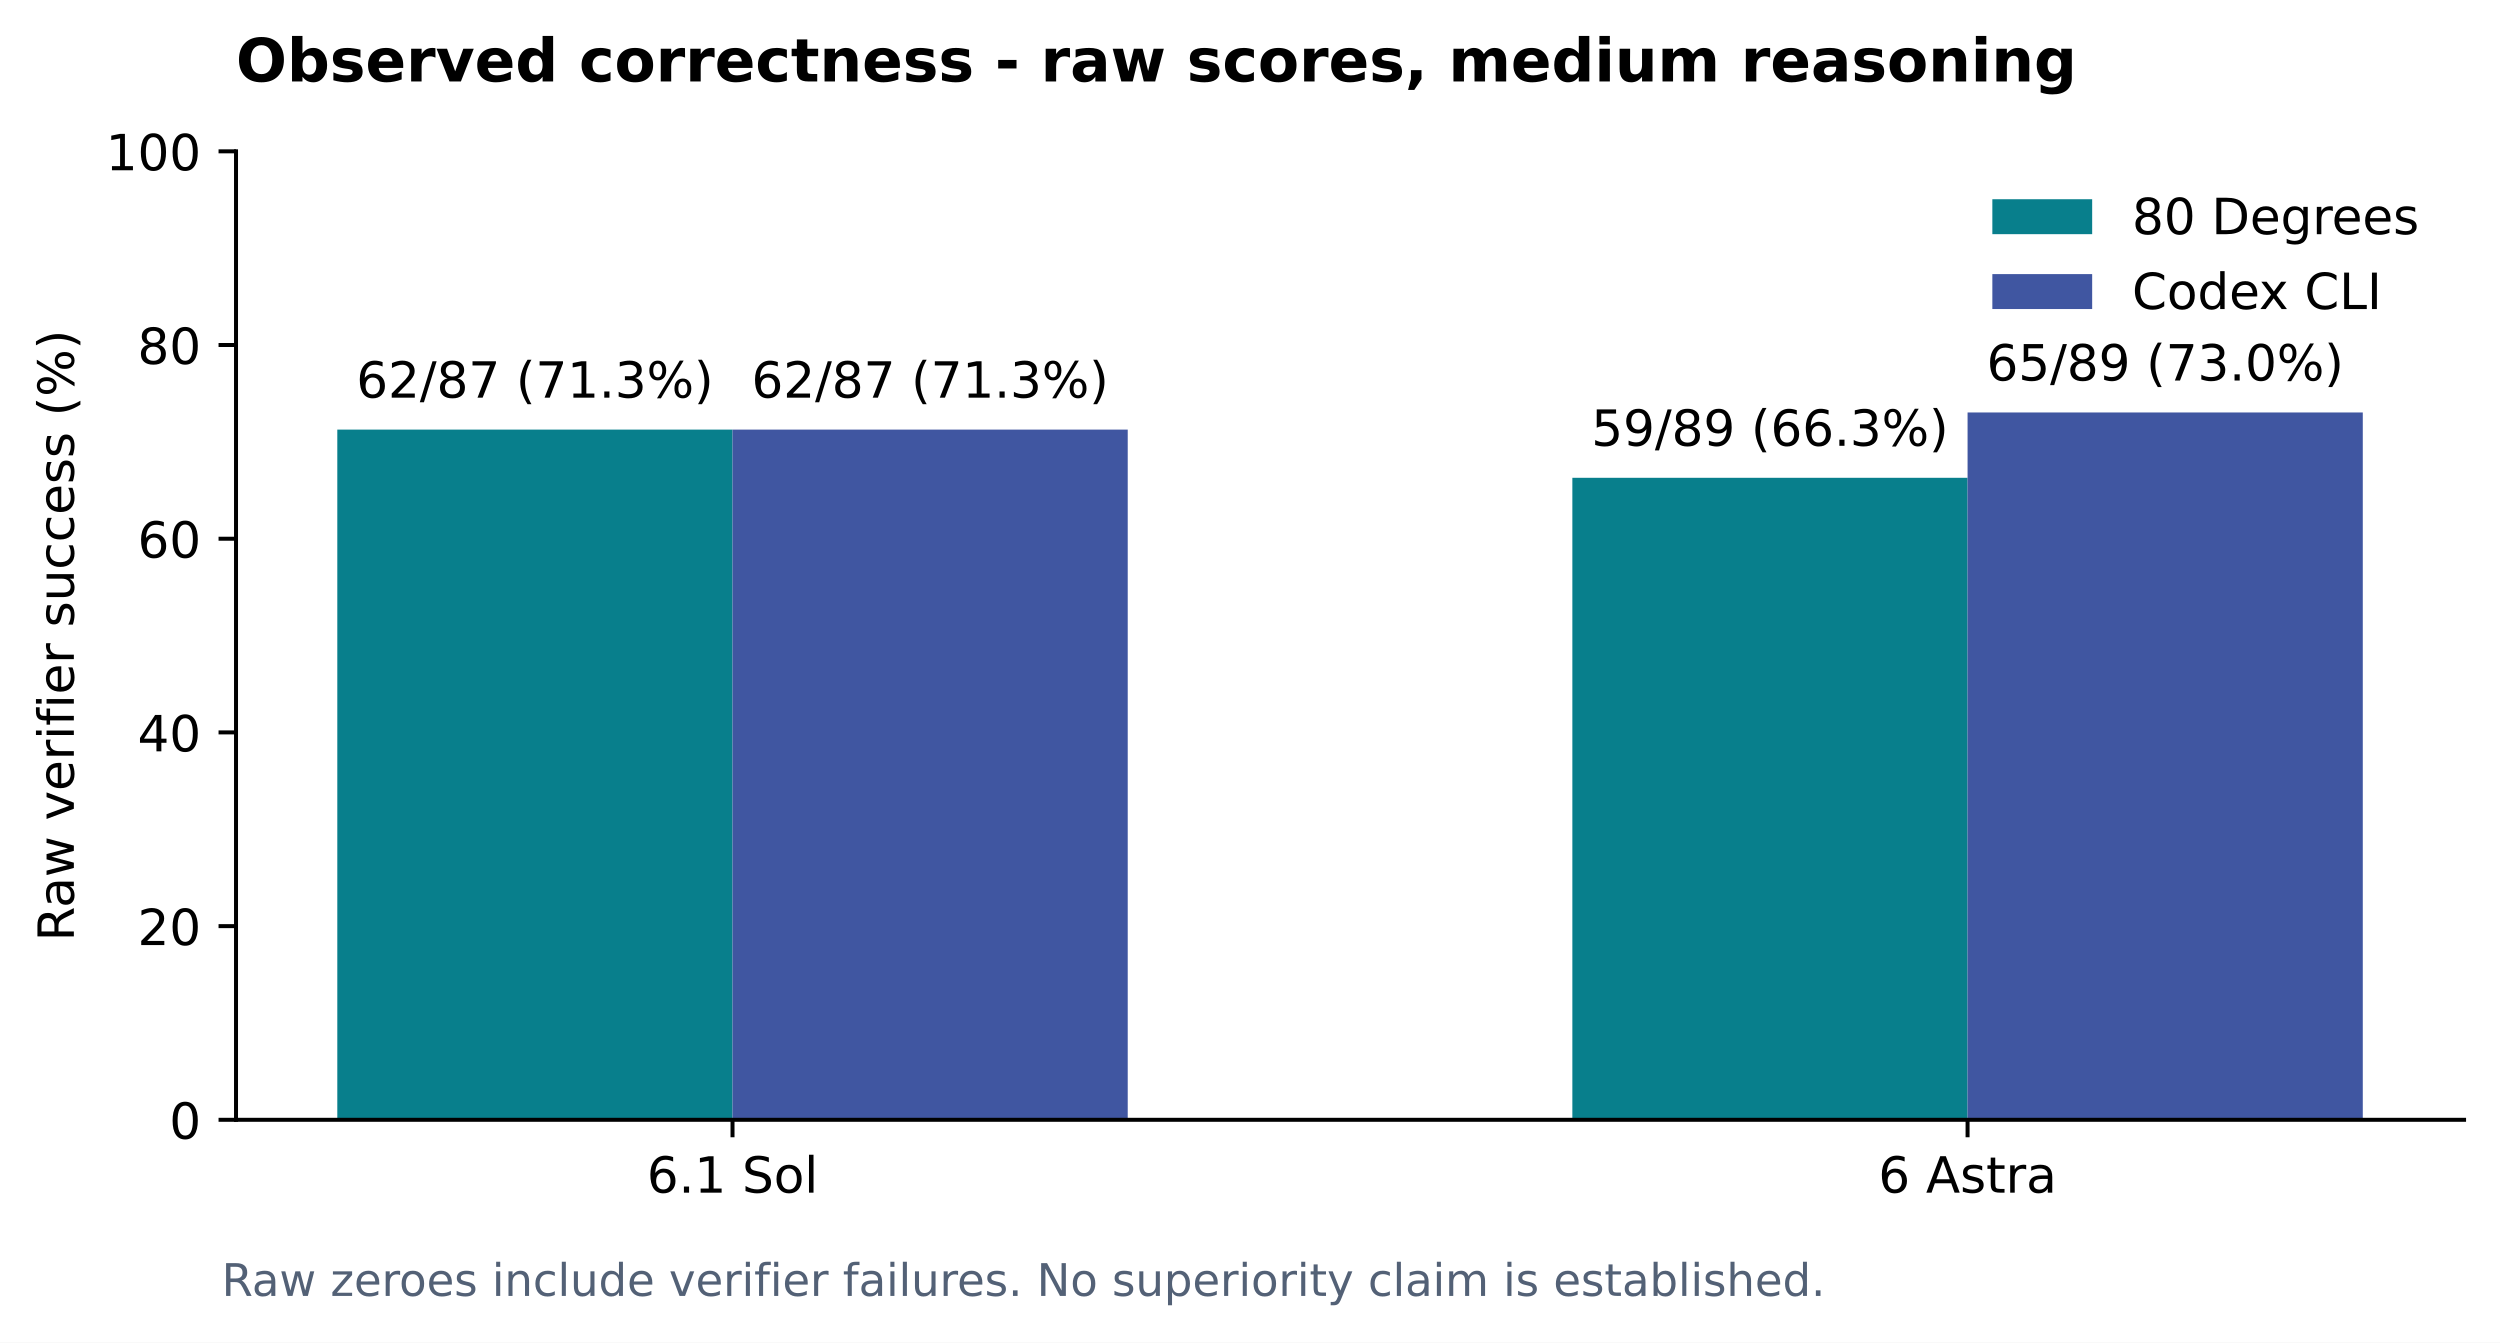
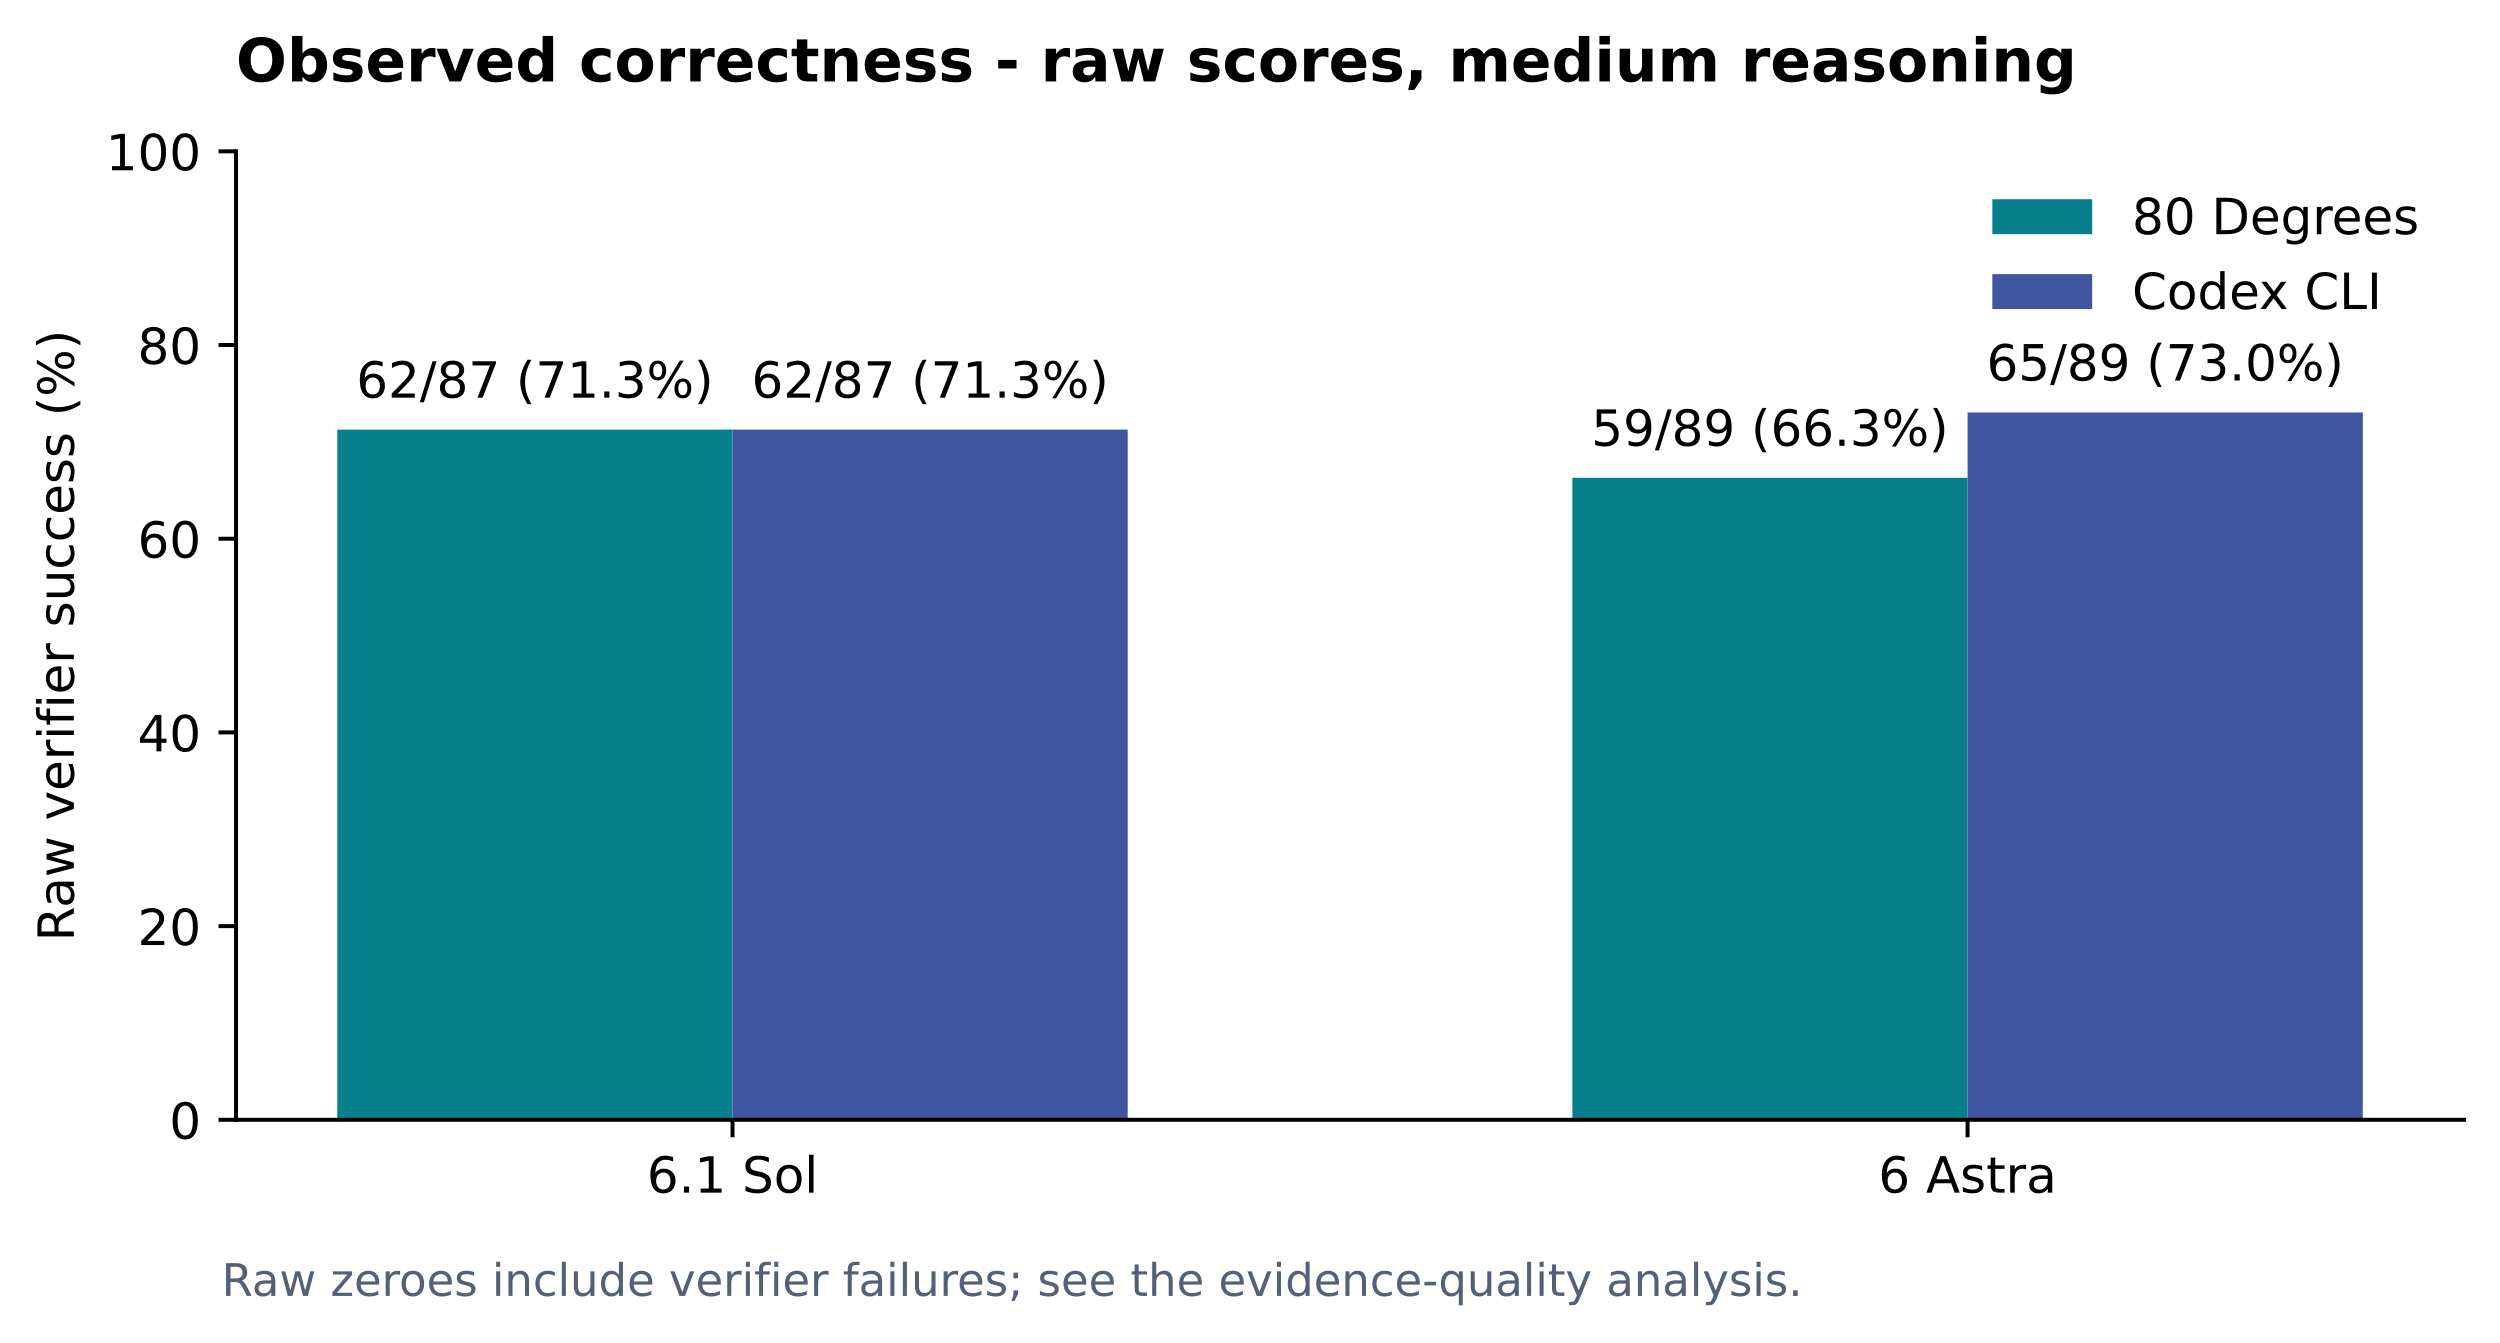
<svg xmlns="http://www.w3.org/2000/svg" xmlns:xlink="http://www.w3.org/1999/xlink" width="500.888pt" height="269pt" viewBox="0 0 500.888 269" version="1.1">
  <defs>
    <style type="text/css">*{stroke-linejoin: round; stroke-linecap: butt}</style>
  </defs>
  <g id="figure_1">
    <g id="patch_1">
      <path d="M 0 269 L 500.888 269 L 500.888 0 L 0 0 z " style="fill: #ffffff" />
    </g>
    <g id="axes_1">
      <g id="patch_2">
        <path d="M 47.288 224.358 L 493.688 224.358 L 493.688 30.318 L 47.288 30.318 z " style="fill: #ffffff" />
      </g>
      <g id="patch_3">
-         <path d="M 67.579 224.358 L 146.763 224.358 L 146.763 86.077 L 67.579 86.077 z " clip-path="url(#pa39f2fbee3)" style="fill: #087f8c" />
+         <path d="M 67.579 224.358 L 146.763 224.358 L 146.763 86.077 L 67.579 86.077 z " clip-path="url(#pc169659e13)" style="fill: #087f8c" />
      </g>
      <g id="patch_4">
-         <path d="M 315.029 224.358 L 394.213 224.358 L 394.213 95.725 L 315.029 95.725 z " clip-path="url(#pa39f2fbee3)" style="fill: #087f8c" />
+         <path d="M 315.029 224.358 L 394.213 224.358 L 394.213 95.725 L 315.029 95.725 z " clip-path="url(#pc169659e13)" style="fill: #087f8c" />
      </g>
      <g id="patch_5">
-         <path d="M 146.763 224.358 L 225.947 224.358 L 225.947 86.077 L 146.763 86.077 z " clip-path="url(#pa39f2fbee3)" style="fill: #4056a1" />
+         <path d="M 146.763 224.358 L 225.947 224.358 L 225.947 86.077 L 146.763 86.077 z " clip-path="url(#pc169659e13)" style="fill: #4056a1" />
      </g>
      <g id="patch_6">
-         <path d="M 394.213 224.358 L 473.397 224.358 L 473.397 82.644 L 394.213 82.644 z " clip-path="url(#pa39f2fbee3)" style="fill: #4056a1" />
+         <path d="M 394.213 224.358 L 473.397 224.358 L 473.397 82.644 L 394.213 82.644 z " clip-path="url(#pc169659e13)" style="fill: #4056a1" />
      </g>
      <g id="matplotlib.axis_1">
        <g id="xtick_1">
          <g id="line2d_1">
            <defs>
-               <path id="m6f00eeb8f1" d="M 0 0 L 0 3.5 " style="stroke: #000000; stroke-width: 0.8" />
+               <path id="mff5be8258c" d="M 0 0 L 0 3.5 " style="stroke: #000000; stroke-width: 0.8" />
            </defs>
            <g>
-               <use xlink:href="#m6f00eeb8f1" x="146.763" y="224.358" style="stroke: #000000; stroke-width: 0.8" />
+               <use xlink:href="#mff5be8258c" x="146.763" y="224.358" style="stroke: #000000; stroke-width: 0.8" />
            </g>
          </g>
          <g id="text_1">
            <text style="font-size: 10px; font-family: 'DejaVu Sans'; text-anchor: middle" x="146.763" y="238.957" transform="rotate(-0 146.7632 238.9566)">6.1 Sol</text>
          </g>
        </g>
        <g id="xtick_2">
          <g id="line2d_2">
            <g>
-               <use xlink:href="#m6f00eeb8f1" x="394.213" y="224.358" style="stroke: #000000; stroke-width: 0.8" />
+               <use xlink:href="#mff5be8258c" x="394.213" y="224.358" style="stroke: #000000; stroke-width: 0.8" />
            </g>
          </g>
          <g id="text_2">
            <text style="font-size: 10px; font-family: 'DejaVu Sans'; text-anchor: middle" x="394.213" y="238.956" transform="rotate(-0 394.2133 238.9558)">6 Astra</text>
          </g>
        </g>
      </g>
      <g id="matplotlib.axis_2">
        <g id="ytick_1">
          <g id="line2d_3">
            <defs>
-               <path id="md31eb6d6aa" d="M 0 0 L -3.5 0 " style="stroke: #000000; stroke-width: 0.8" />
+               <path id="m3e5e9dc93b" d="M 0 0 L -3.5 0 " style="stroke: #000000; stroke-width: 0.8" />
            </defs>
            <g>
-               <use xlink:href="#md31eb6d6aa" x="47.288" y="224.358" style="stroke: #000000; stroke-width: 0.8" />
+               <use xlink:href="#m3e5e9dc93b" x="47.288" y="224.358" style="stroke: #000000; stroke-width: 0.8" />
            </g>
          </g>
          <g id="text_3">
            <text style="font-size: 10px; font-family: 'DejaVu Sans'; text-anchor: end" x="40.288" y="228.157" transform="rotate(-0 40.28828 228.157)">0</text>
          </g>
        </g>
        <g id="ytick_2">
          <g id="line2d_4">
            <g>
-               <use xlink:href="#md31eb6d6aa" x="47.288" y="185.55" style="stroke: #000000; stroke-width: 0.8" />
+               <use xlink:href="#m3e5e9dc93b" x="47.288" y="185.55" style="stroke: #000000; stroke-width: 0.8" />
            </g>
          </g>
          <g id="text_4">
            <text style="font-size: 10px; font-family: 'DejaVu Sans'; text-anchor: end" x="40.288" y="189.349" transform="rotate(-0 40.28828 189.349)">20</text>
          </g>
        </g>
        <g id="ytick_3">
          <g id="line2d_5">
            <g>
-               <use xlink:href="#md31eb6d6aa" x="47.288" y="146.742" style="stroke: #000000; stroke-width: 0.8" />
+               <use xlink:href="#m3e5e9dc93b" x="47.288" y="146.742" style="stroke: #000000; stroke-width: 0.8" />
            </g>
          </g>
          <g id="text_5">
            <text style="font-size: 10px; font-family: 'DejaVu Sans'; text-anchor: end" x="40.288" y="150.541" transform="rotate(-0 40.28828 150.541)">40</text>
          </g>
        </g>
        <g id="ytick_4">
          <g id="line2d_6">
            <g>
-               <use xlink:href="#md31eb6d6aa" x="47.288" y="107.934" style="stroke: #000000; stroke-width: 0.8" />
+               <use xlink:href="#m3e5e9dc93b" x="47.288" y="107.934" style="stroke: #000000; stroke-width: 0.8" />
            </g>
          </g>
          <g id="text_6">
            <text style="font-size: 10px; font-family: 'DejaVu Sans'; text-anchor: end" x="40.288" y="111.733" transform="rotate(-0 40.28828 111.733)">60</text>
          </g>
        </g>
        <g id="ytick_5">
          <g id="line2d_7">
            <g>
-               <use xlink:href="#md31eb6d6aa" x="47.288" y="69.126" style="stroke: #000000; stroke-width: 0.8" />
+               <use xlink:href="#m3e5e9dc93b" x="47.288" y="69.126" style="stroke: #000000; stroke-width: 0.8" />
            </g>
          </g>
          <g id="text_7">
            <text style="font-size: 10px; font-family: 'DejaVu Sans'; text-anchor: end" x="40.288" y="72.925" transform="rotate(-0 40.28828 72.92495)">80</text>
          </g>
        </g>
        <g id="ytick_6">
          <g id="line2d_8">
            <g>
-               <use xlink:href="#md31eb6d6aa" x="47.288" y="30.318" style="stroke: #000000; stroke-width: 0.8" />
+               <use xlink:href="#m3e5e9dc93b" x="47.288" y="30.318" style="stroke: #000000; stroke-width: 0.8" />
            </g>
          </g>
          <g id="text_8">
            <text style="font-size: 10px; font-family: 'DejaVu Sans'; text-anchor: end" x="40.288" y="34.117" transform="rotate(-0 40.28828 34.11695)">100</text>
          </g>
        </g>
        <g id="text_9">
          <text style="font-size: 10px; font-family: 'DejaVu Sans'; text-anchor: middle" x="14.798" y="127.338" transform="rotate(-90 14.79844 127.3381)">Raw verifier success (%)</text>
        </g>
      </g>
      <g id="patch_7">
        <path d="M 47.288 224.358 L 47.288 30.318 " style="fill: none; stroke: #000000; stroke-width: 0.8; stroke-linejoin: miter; stroke-linecap: square" />
      </g>
      <g id="patch_8">
        <path d="M 47.288 224.358 L 493.688 224.358 " style="fill: none; stroke: #000000; stroke-width: 0.8; stroke-linejoin: miter; stroke-linecap: square" />
      </g>
      <g id="text_10">
        <text style="font-size: 10px; font-family: 'DejaVu Sans'; text-anchor: middle" x="107.171" y="79.674" transform="rotate(-0 107.1712 79.6744)">62/87 (71.3%)</text>
      </g>
      <g id="text_11">
        <text style="font-size: 10px; font-family: 'DejaVu Sans'; text-anchor: middle" x="354.621" y="89.323" transform="rotate(-0 354.6213 89.32252)">59/89 (66.3%)</text>
      </g>
      <g id="text_12">
        <text style="font-size: 10px; font-family: 'DejaVu Sans'; text-anchor: middle" x="186.355" y="79.674" transform="rotate(-0 186.3552 79.6744)">62/87 (71.3%)</text>
      </g>
      <g id="text_13">
        <text style="font-size: 10px; font-family: 'DejaVu Sans'; text-anchor: middle" x="433.805" y="76.241" transform="rotate(-0 433.8054 76.24117)">65/89 (73.0%)</text>
      </g>
      <g id="text_14">
        <text style="font-weight: 700; font-size: 12px; font-family: 'DejaVu Sans'; text-anchor: start" x="47.288" y="16.318" transform="rotate(-0 47.28828 16.31812)">Observed correctness - raw scores, medium reasoning</text>
      </g>
      <g id="legend_1">
        <g id="patch_9">
          <path d="M 399.177 46.917 L 419.177 46.917 L 419.177 39.917 L 399.177 39.917 z " style="fill: #087f8c" />
        </g>
        <g id="text_15">
          <text style="font-size: 10px; font-family: 'DejaVu Sans'; text-anchor: start" x="427.177" y="46.917" transform="rotate(-0 427.1773 46.91656)">80 Degrees</text>
        </g>
        <g id="patch_10">
          <path d="M 399.177 61.917 L 419.177 61.917 L 419.177 54.917 L 399.177 54.917 z " style="fill: #4056a1" />
        </g>
        <g id="text_16">
          <text style="font-size: 10px; font-family: 'DejaVu Sans'; text-anchor: start" x="427.177" y="61.917" transform="rotate(-0 427.1773 61.91734)">Codex CLI</text>
        </g>
      </g>
    </g>
    <g id="text_17">
-       <text style="font-size: 9px; font-family: 'DejaVu Sans'; text-anchor: start; fill: #536176" x="44.408" y="259.638" transform="rotate(-0 44.40828 259.6381)">Raw zeroes include verifier failures. No superiority claim is established.</text>
+       <text style="font-size: 9px; font-family: 'DejaVu Sans'; text-anchor: start; fill: #536176" x="44.408" y="259.638" transform="rotate(-0 44.40828 259.6381)">Raw zeroes include verifier failures; see the evidence-quality analysis.</text>
    </g>
  </g>
  <defs>
-     <clipPath id="pa39f2fbee3">
+     <clipPath id="pc169659e13">
      <rect x="47.288" y="30.318" width="446.4" height="194.04" />
    </clipPath>
  </defs>
</svg>
